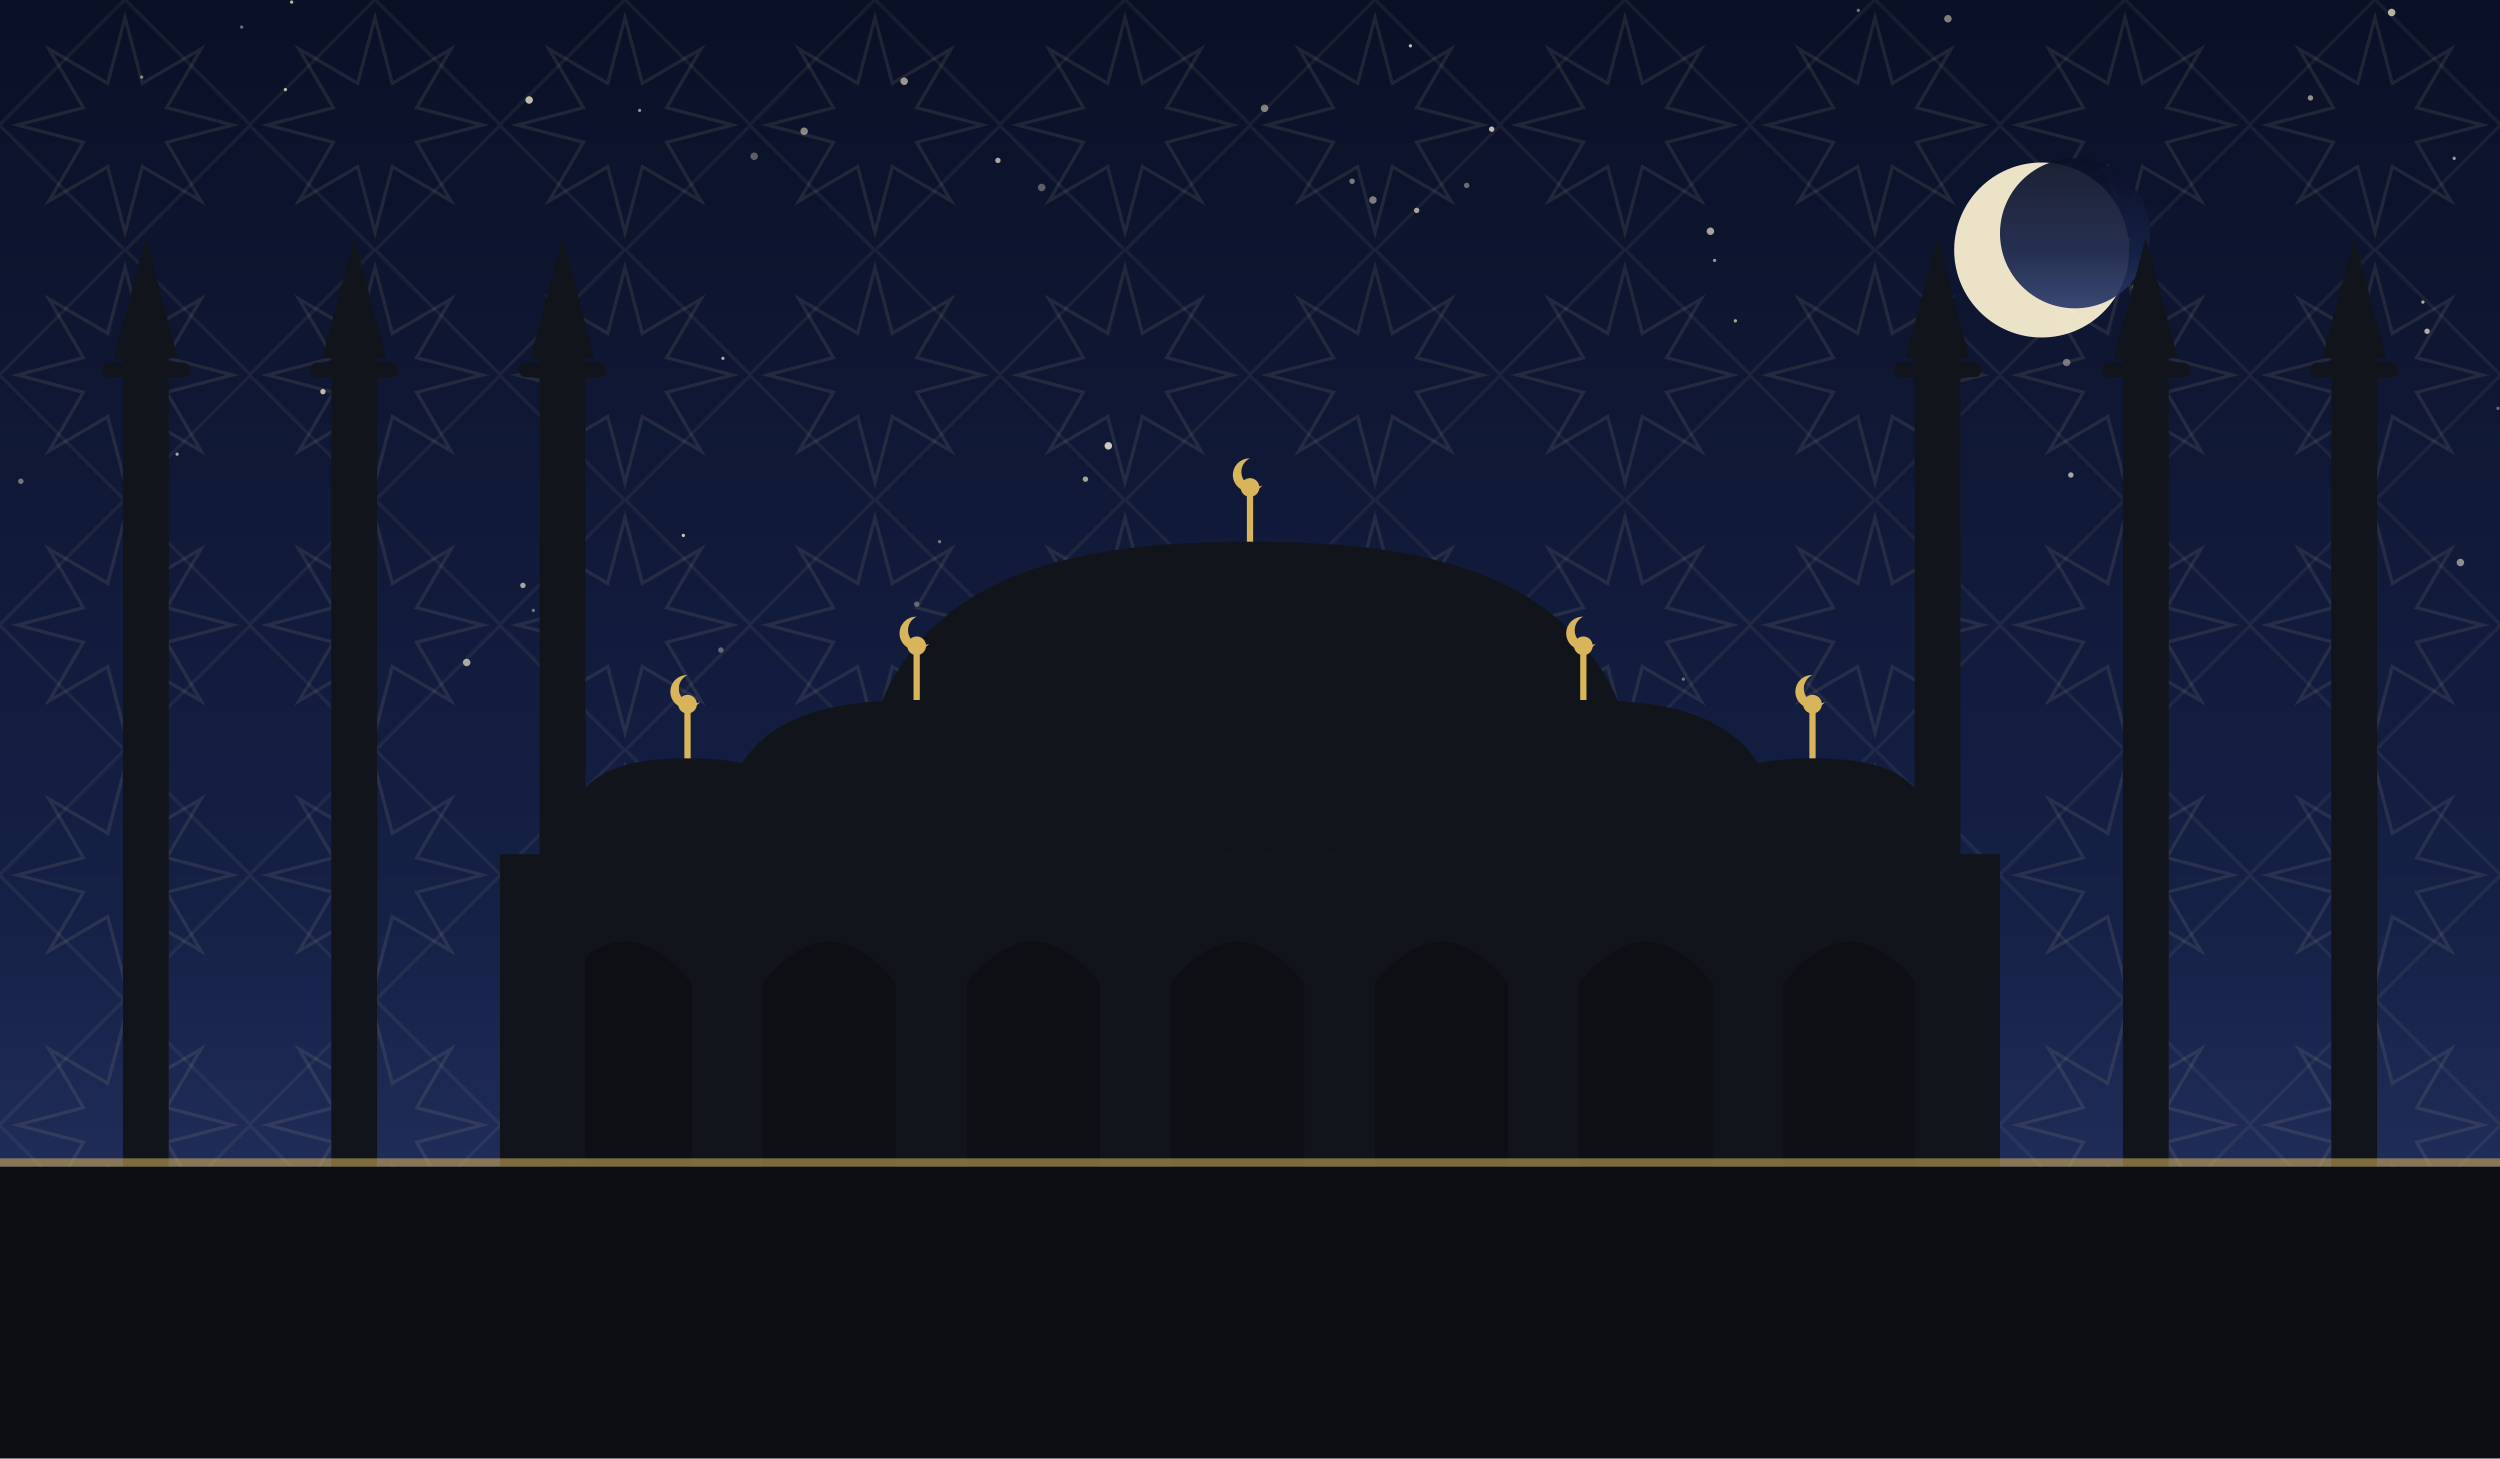
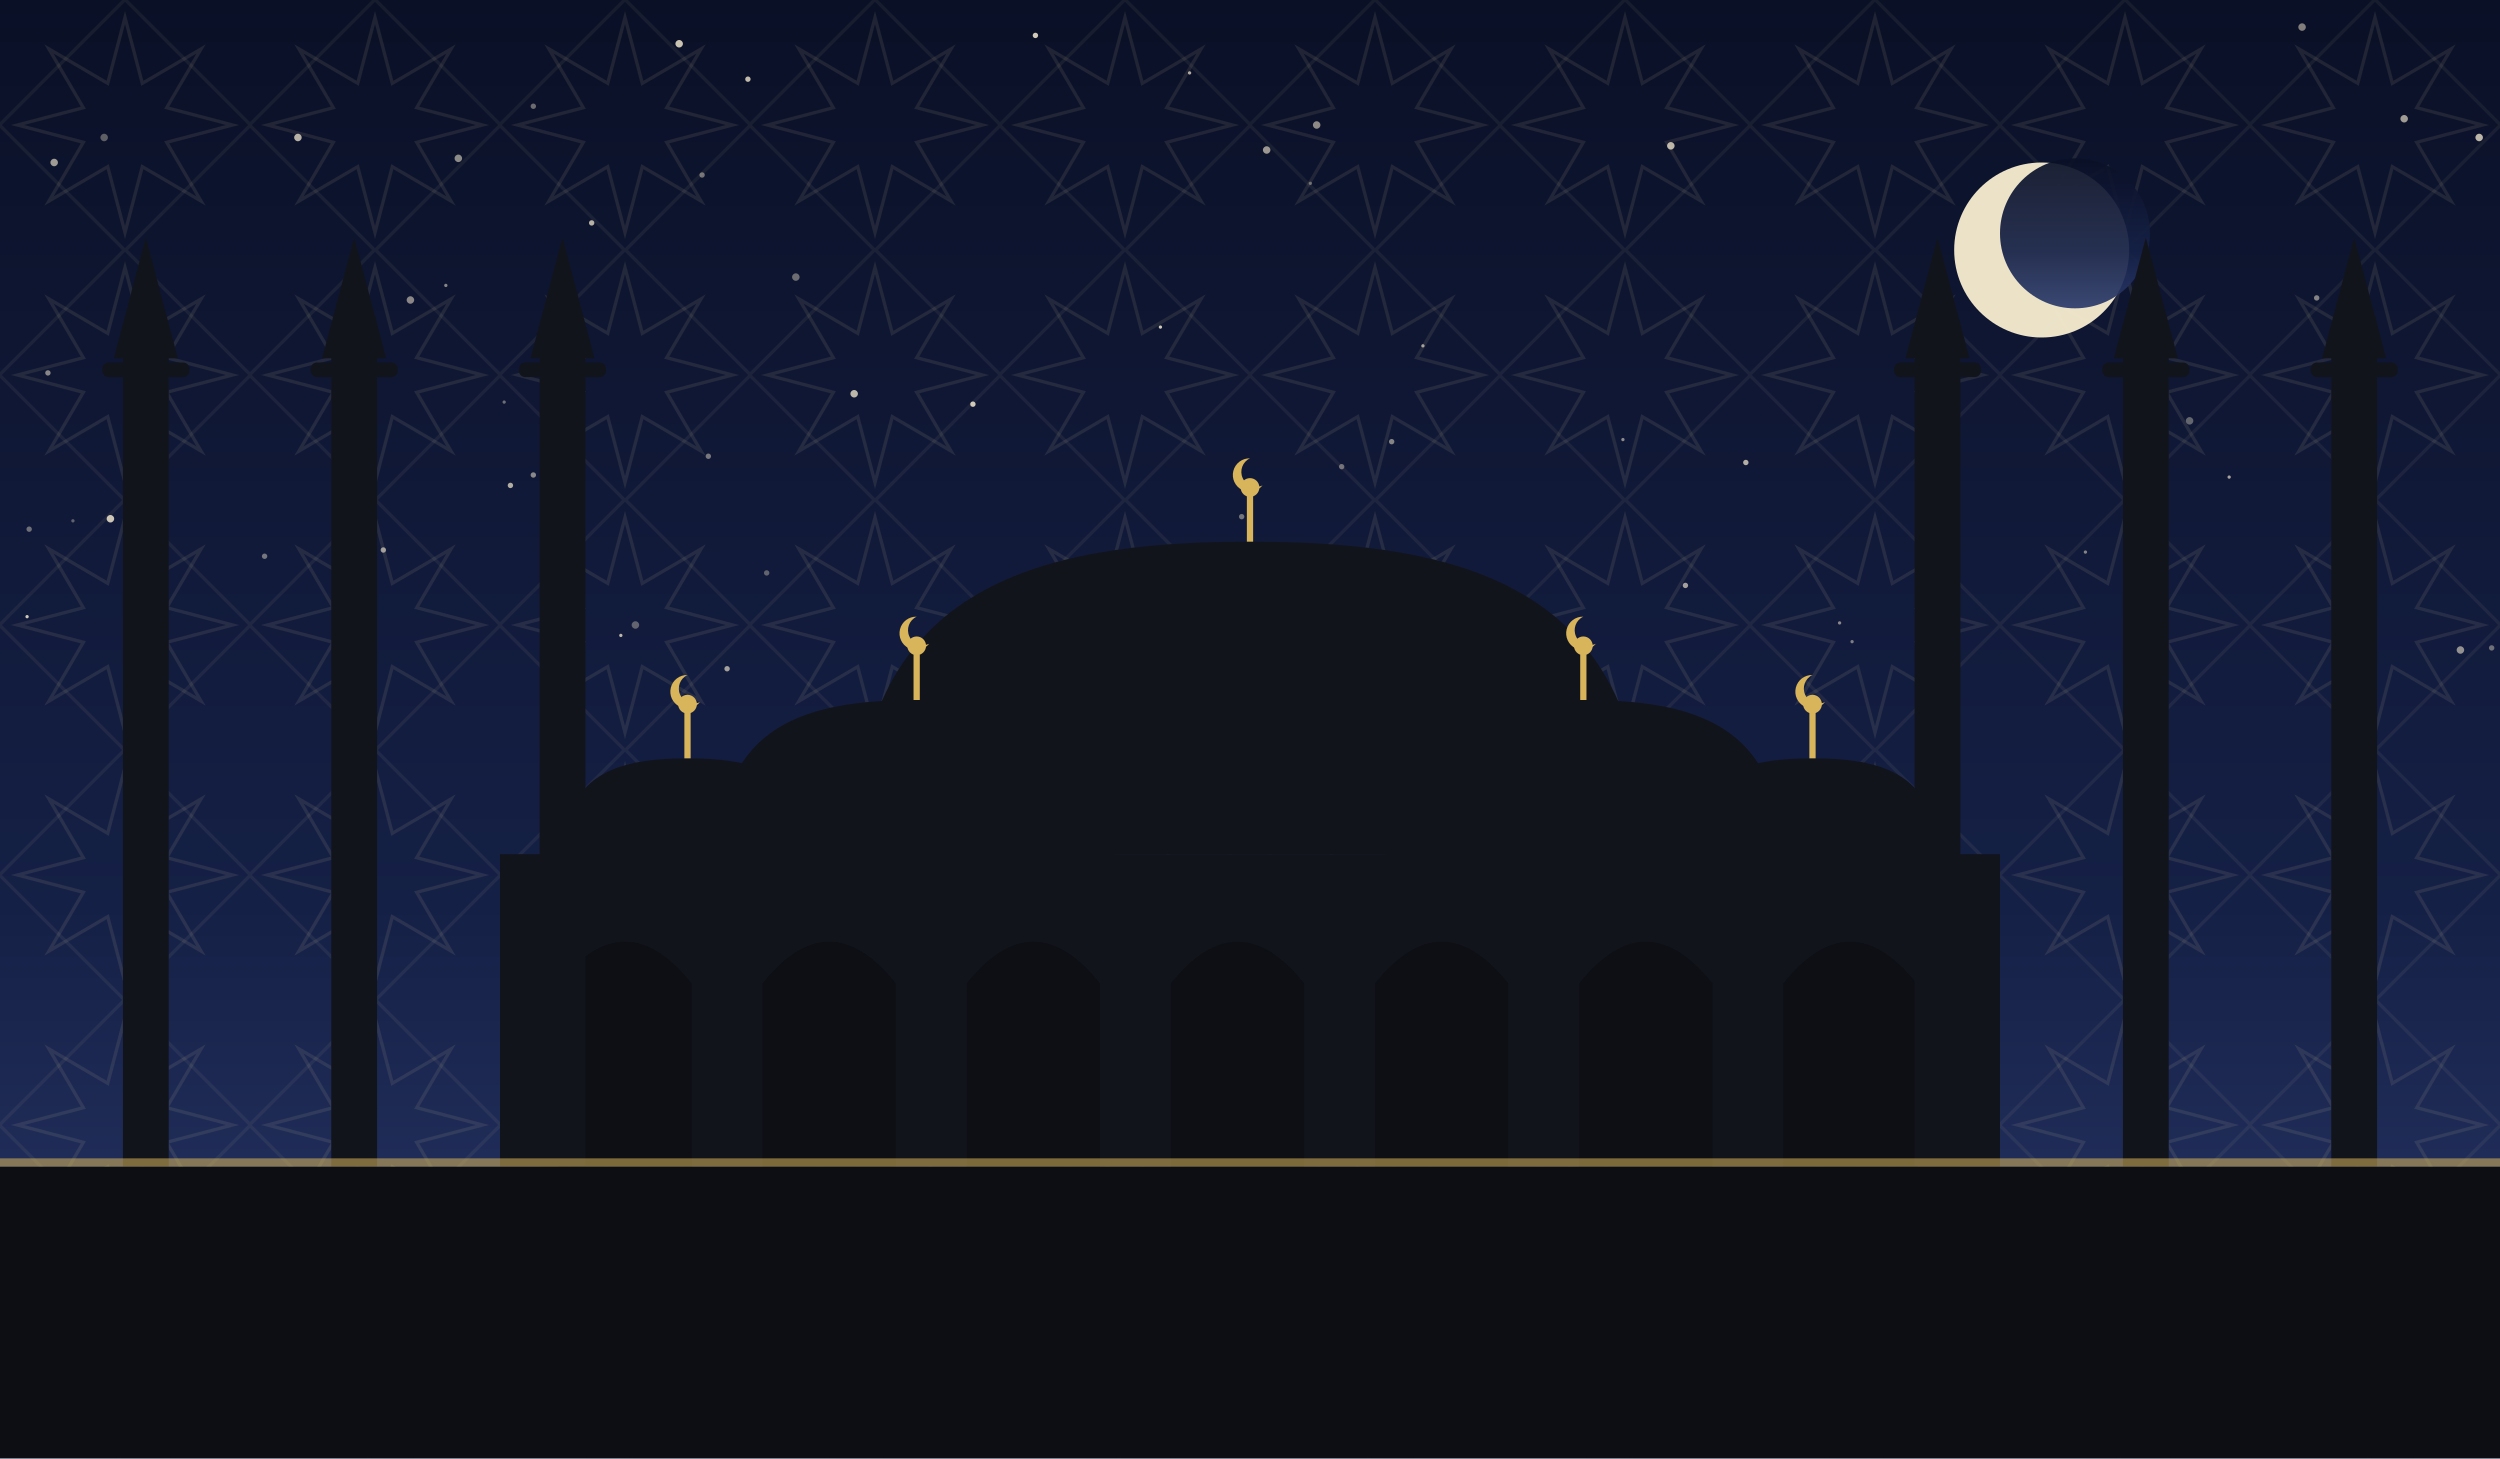
<svg xmlns="http://www.w3.org/2000/svg" viewBox="0 0 1200 700" role="img">
  <defs>
    <linearGradient id="sky" x1="0" y1="0" x2="0" y2="1">
      <stop offset="0" stop-color="#0a1026" />
      <stop offset="0.62" stop-color="#152046" />
      <stop offset="1" stop-color="#2b3a6b" />
    </linearGradient>
    <pattern id="g1" width="120" height="120" patternUnits="userSpaceOnUse">
      <polygon points="111.6,60.0 80.0,68.3 96.5,96.5 68.3,80.0 60.0,111.6 51.7,80.0 23.5,96.5 40.0,68.3 8.4,60.0 40.0,51.7 23.5,23.5 51.7,40.0 60.0,8.4 68.3,40.0 96.5,23.5 80.0,51.7" fill="none" stroke="#e8d9a8" stroke-width="1.6" opacity="0.1" />
      <rect x="17.4" y="17.4" width="85.2" height="85.2" fill="none" stroke="#e8d9a8" stroke-width="1.6" opacity="0.07" transform="rotate(45 60.0 60.0)" />
    </pattern>
  </defs>
  <rect width="1200" height="700" fill="url(#sky)" />
  <rect width="1200" height="700" fill="url(#g1)" />
-   <circle cx="991" cy="121" r="1.8" fill="#f7ecd2" opacity="0.46" />
-   <circle cx="521" cy="230" r="1.3" fill="#f7ecd2" opacity="0.65" />
-   <circle cx="1148" cy="6" r="1.8" fill="#f7ecd2" opacity="0.73" />
-   <circle cx="256" cy="293" r="0.8" fill="#f7ecd2" opacity="0.43" />
-   <circle cx="77" cy="243" r="1.8" fill="#f7ecd2" opacity="0.46" />
-   <circle cx="347" cy="172" r="0.8" fill="#f7ecd2" opacity="0.69" />
-   <circle cx="994" cy="228" r="1.3" fill="#f7ecd2" opacity="0.67" />
-   <circle cx="362" cy="75" r="1.8" fill="#f7ecd2" opacity="0.35" />
-   <circle cx="1163" cy="145" r="0.8" fill="#f7ecd2" opacity="0.70" />
-   <circle cx="973" cy="94" r="1.8" fill="#f7ecd2" opacity="0.47" />
-   <circle cx="440" cy="290" r="1.3" fill="#f7ecd2" opacity="0.35" />
-   <circle cx="68" cy="37" r="0.8" fill="#f7ecd2" opacity="0.51" />
-   <circle cx="649" cy="87" r="1.3" fill="#f7ecd2" opacity="0.48" />
-   <circle cx="1199" cy="196" r="0.8" fill="#f7ecd2" opacity="0.39" />
-   <circle cx="686" cy="332" r="1.3" fill="#f7ecd2" opacity="0.37" />
-   <circle cx="574" cy="319" r="1.8" fill="#f7ecd2" opacity="0.41" />
-   <circle cx="935" cy="9" r="1.8" fill="#f7ecd2" opacity="0.50" />
-   <circle cx="1025" cy="138" r="1.8" fill="#f7ecd2" opacity="0.35" />
-   <circle cx="532" cy="214" r="1.8" fill="#f7ecd2" opacity="0.83" />
-   <circle cx="680" cy="101" r="1.3" fill="#f7ecd2" opacity="0.65" />
-   <circle cx="821" cy="111" r="1.8" fill="#f7ecd2" opacity="0.66" />
-   <circle cx="451" cy="260" r="0.8" fill="#f7ecd2" opacity="0.45" />
-   <circle cx="1178" cy="76" r="0.8" fill="#f7ecd2" opacity="0.63" />
-   <circle cx="386" cy="63" r="1.8" fill="#f7ecd2" opacity="0.53" />
-   <circle cx="307" cy="53" r="0.8" fill="#f7ecd2" opacity="0.56" />
-   <circle cx="677" cy="22" r="0.8" fill="#f7ecd2" opacity="0.79" />
-   <circle cx="224" cy="318" r="1.8" fill="#f7ecd2" opacity="0.67" />
-   <circle cx="892" cy="5" r="0.8" fill="#f7ecd2" opacity="0.45" />
-   <circle cx="593" cy="315" r="1.8" fill="#f7ecd2" opacity="0.80" />
-   <circle cx="503" cy="304" r="0.8" fill="#f7ecd2" opacity="0.47" />
-   <circle cx="70" cy="200" r="0.8" fill="#f7ecd2" opacity="0.35" />
-   <circle cx="998" cy="127" r="0.8" fill="#f7ecd2" opacity="0.81" />
-   <circle cx="479" cy="77" r="1.3" fill="#f7ecd2" opacity="0.68" />
-   <circle cx="1129" cy="226" r="1.8" fill="#f7ecd2" opacity="0.39" />
-   <circle cx="716" cy="62" r="1.3" fill="#f7ecd2" opacity="0.77" />
-   <circle cx="704" cy="89" r="1.3" fill="#f7ecd2" opacity="0.41" />
-   <circle cx="1165" cy="159" r="1.3" fill="#f7ecd2" opacity="0.70" />
-   <circle cx="155" cy="188" r="1.3" fill="#f7ecd2" opacity="0.75" />
-   <circle cx="962" cy="104" r="1.3" fill="#f7ecd2" opacity="0.83" />
-   <circle cx="10" cy="231" r="1.3" fill="#f7ecd2" opacity="0.45" />
-   <circle cx="251" cy="281" r="1.3" fill="#f7ecd2" opacity="0.66" />
-   <circle cx="1181" cy="270" r="1.8" fill="#f7ecd2" opacity="0.55" />
-   <circle cx="808" cy="326" r="0.8" fill="#f7ecd2" opacity="0.43" />
-   <circle cx="116" cy="13" r="0.8" fill="#f7ecd2" opacity="0.43" />
-   <circle cx="137" cy="43" r="0.8" fill="#f7ecd2" opacity="0.76" />
-   <circle cx="607" cy="52" r="1.8" fill="#f7ecd2" opacity="0.49" />
-   <circle cx="254" cy="48" r="1.8" fill="#f7ecd2" opacity="0.77" />
-   <circle cx="1022" cy="115" r="0.8" fill="#f7ecd2" opacity="0.65" />
-   <circle cx="823" cy="125" r="0.8" fill="#f7ecd2" opacity="0.60" />
-   <circle cx="833" cy="154" r="0.8" fill="#f7ecd2" opacity="0.67" />
-   <circle cx="500" cy="90" r="1.8" fill="#f7ecd2" opacity="0.35" />
-   <circle cx="328" cy="257" r="0.8" fill="#f7ecd2" opacity="0.81" />
-   <circle cx="1109" cy="47" r="1.3" fill="#f7ecd2" opacity="0.58" />
-   <circle cx="659" cy="96" r="1.8" fill="#f7ecd2" opacity="0.49" />
-   <circle cx="346" cy="312" r="1.3" fill="#f7ecd2" opacity="0.37" />
-   <circle cx="434" cy="39" r="1.8" fill="#f7ecd2" opacity="0.61" />
-   <circle cx="995" cy="149" r="1.3" fill="#f7ecd2" opacity="0.40" />
-   <circle cx="85" cy="218" r="0.8" fill="#f7ecd2" opacity="0.65" />
-   <circle cx="992" cy="174" r="1.8" fill="#f7ecd2" opacity="0.43" />
-   <circle cx="140" cy="1" r="0.8" fill="#f7ecd2" opacity="0.75" />
+   <circle cx="184" cy="264" r="1.3" fill="#f7ecd2" opacity="0.61" />
+   <circle cx="410" cy="189" r="1.8" fill="#f7ecd2" opacity="0.75" />
+   <circle cx="245" cy="233" r="1.3" fill="#f7ecd2" opacity="0.70" />
+   <circle cx="337" cy="84" r="1.3" fill="#f7ecd2" opacity="0.43" />
+   <circle cx="1190" cy="66" r="1.8" fill="#f7ecd2" opacity="0.75" />
+   <circle cx="1196" cy="311" r="1.3" fill="#f7ecd2" opacity="0.41" />
+   <circle cx="571" cy="35" r="0.8" fill="#f7ecd2" opacity="0.70" />
+   <circle cx="683" cy="166" r="0.8" fill="#f7ecd2" opacity="0.63" />
+   <circle cx="596" cy="248" r="1.3" fill="#f7ecd2" opacity="0.43" />
+   <circle cx="382" cy="133" r="1.8" fill="#f7ecd2" opacity="0.41" />
+   <circle cx="497" cy="17" r="1.3" fill="#f7ecd2" opacity="0.84" />
+   <circle cx="629" cy="88" r="0.8" fill="#f7ecd2" opacity="0.37" />
+   <circle cx="802" cy="70" r="1.8" fill="#f7ecd2" opacity="0.75" />
+   <circle cx="368" cy="275" r="1.3" fill="#f7ecd2" opacity="0.35" />
+   <circle cx="23" cy="179" r="1.3" fill="#f7ecd2" opacity="0.52" />
+   <circle cx="175" cy="190" r="1.8" fill="#f7ecd2" opacity="0.35" />
+   <circle cx="608" cy="72" r="1.8" fill="#f7ecd2" opacity="0.61" />
+   <circle cx="1154" cy="57" r="1.8" fill="#f7ecd2" opacity="0.63" />
+   <circle cx="349" cy="321" r="1.3" fill="#f7ecd2" opacity="0.64" />
+   <circle cx="521" cy="272" r="1.3" fill="#f7ecd2" opacity="0.47" />
+   <circle cx="14" cy="254" r="1.3" fill="#f7ecd2" opacity="0.41" />
+   <circle cx="340" cy="219" r="1.3" fill="#f7ecd2" opacity="0.45" />
+   <circle cx="275" cy="303" r="1.8" fill="#f7ecd2" opacity="0.60" />
+   <circle cx="467" cy="194" r="1.3" fill="#f7ecd2" opacity="0.83" />
+   <circle cx="220" cy="76" r="1.8" fill="#f7ecd2" opacity="0.55" />
+   <circle cx="326" cy="21" r="1.8" fill="#f7ecd2" opacity="0.81" />
+   <circle cx="1001" cy="265" r="0.8" fill="#f7ecd2" opacity="0.50" />
+   <circle cx="13" cy="296" r="0.8" fill="#f7ecd2" opacity="0.83" />
+   <circle cx="26" cy="78" r="1.8" fill="#f7ecd2" opacity="0.63" />
+   <circle cx="1112" cy="143" r="1.3" fill="#f7ecd2" opacity="0.51" />
+   <circle cx="127" cy="267" r="1.3" fill="#f7ecd2" opacity="0.44" />
+   <circle cx="359" cy="38" r="1.3" fill="#f7ecd2" opacity="0.77" />
+   <circle cx="632" cy="60" r="1.8" fill="#f7ecd2" opacity="0.55" />
+   <circle cx="298" cy="305" r="0.8" fill="#f7ecd2" opacity="0.75" />
+   <circle cx="53" cy="249" r="1.8" fill="#f7ecd2" opacity="0.82" />
+   <circle cx="305" cy="300" r="1.8" fill="#f7ecd2" opacity="0.35" />
+   <circle cx="838" cy="222" r="1.3" fill="#f7ecd2" opacity="0.71" />
+   <circle cx="284" cy="107" r="1.3" fill="#f7ecd2" opacity="0.73" />
+   <circle cx="779" cy="211" r="0.8" fill="#f7ecd2" opacity="0.54" />
+   <circle cx="1051" cy="202" r="1.8" fill="#f7ecd2" opacity="0.37" />
+   <circle cx="644" cy="224" r="1.3" fill="#f7ecd2" opacity="0.41" />
+   <circle cx="1070" cy="229" r="0.8" fill="#f7ecd2" opacity="0.65" />
+   <circle cx="1105" cy="13" r="1.8" fill="#f7ecd2" opacity="0.50" />
+   <circle cx="197" cy="144" r="1.8" fill="#f7ecd2" opacity="0.53" />
+   <circle cx="50" cy="66" r="1.8" fill="#f7ecd2" opacity="0.35" />
+   <circle cx="256" cy="51" r="1.3" fill="#f7ecd2" opacity="0.41" />
+   <circle cx="1031" cy="335" r="1.3" fill="#f7ecd2" opacity="0.70" />
+   <circle cx="143" cy="66" r="1.8" fill="#f7ecd2" opacity="0.73" />
+   <circle cx="256" cy="228" r="1.3" fill="#f7ecd2" opacity="0.53" />
+   <circle cx="242" cy="193" r="0.8" fill="#f7ecd2" opacity="0.41" />
+   <circle cx="557" cy="157" r="0.8" fill="#f7ecd2" opacity="0.84" />
+   <circle cx="889" cy="308" r="0.8" fill="#f7ecd2" opacity="0.47" />
+   <circle cx="62" cy="230" r="1.3" fill="#f7ecd2" opacity="0.45" />
+   <circle cx="1028" cy="315" r="1.8" fill="#f7ecd2" opacity="0.55" />
+   <circle cx="883" cy="299" r="0.8" fill="#f7ecd2" opacity="0.52" />
+   <circle cx="35" cy="250" r="0.8" fill="#f7ecd2" opacity="0.35" />
+   <circle cx="668" cy="212" r="1.3" fill="#f7ecd2" opacity="0.51" />
+   <circle cx="214" cy="137" r="0.8" fill="#f7ecd2" opacity="0.53" />
+   <circle cx="809" cy="281" r="1.3" fill="#f7ecd2" opacity="0.64" />
+   <circle cx="1181" cy="312" r="1.8" fill="#f7ecd2" opacity="0.57" />
  <circle cx="980" cy="120" r="42" fill="#f6ecd0" opacity="0.95" />
  <circle cx="996" cy="112" r="36" fill="url(#sky)" opacity="0.92" />
  <rect x="240" y="410" width="720" height="150" fill="#12141c" />
  <path d="M 268 560 L 268 472 Q 300 432 332 472 L 332 560 Z" fill="#0c0e14" opacity="0.9" />
  <path d="M 366 560 L 366 472 Q 398 432 430 472 L 430 560 Z" fill="#0c0e14" opacity="0.9" />
  <path d="M 464 560 L 464 472 Q 496 432 528 472 L 528 560 Z" fill="#0c0e14" opacity="0.9" />
  <path d="M 562 560 L 562 472 Q 594 432 626 472 L 626 560 Z" fill="#0c0e14" opacity="0.9" />
  <path d="M 660 560 L 660 472 Q 692 432 724 472 L 724 560 Z" fill="#0c0e14" opacity="0.9" />
  <path d="M 758 560 L 758 472 Q 790 432 822 472 L 822 560 Z" fill="#0c0e14" opacity="0.9" />
  <path d="M 856 560 L 856 472 Q 888 432 920 472 L 920 560 Z" fill="#0c0e14" opacity="0.9" />
  <path d="M 410 410 C 410 282.5, 495.5 260, 600 260 C 704.5 260, 790 282.5, 790 410 Z" fill="#12141c" />
  <line x1="600" y1="260" x2="600" y2="238" stroke="#d8b45a" stroke-width="3" />
  <circle cx="600" cy="234" r="4.5" fill="#d8b45a" />
  <path d="M 600 220 a 8 8 0 1 0 6 13 a 6.4 6.4 0 1 1 -6 -13 Z" fill="#d8b45a" />
  <path d="M 345 412 C 345 347.4, 387.75 336.0, 440 336.0 C 492.25 336.0, 535 347.4, 535 412 Z" fill="#12141c" />
  <line x1="440" y1="336.0" x2="440" y2="314.0" stroke="#d8b45a" stroke-width="3" />
  <circle cx="440" cy="310.0" r="4.5" fill="#d8b45a" />
  <path d="M 440 296.0 a 8 8 0 1 0 6 13 a 6.4 6.4 0 1 1 -6 -13 Z" fill="#d8b45a" />
  <path d="M 665 412 C 665 347.4, 707.75 336.0, 760 336.0 C 812.25 336.0, 855 347.4, 855 412 Z" fill="#12141c" />
  <line x1="760" y1="336.0" x2="760" y2="314.0" stroke="#d8b45a" stroke-width="3" />
  <circle cx="760" cy="310.0" r="4.5" fill="#d8b45a" />
  <path d="M 760 296.0 a 8 8 0 1 0 6 13 a 6.4 6.4 0 1 1 -6 -13 Z" fill="#d8b45a" />
  <path d="M 270 412 C 270 371.2, 297.0 364.0, 330 364.0 C 363.0 364.0, 390 371.2, 390 412 Z" fill="#12141c" />
  <line x1="330" y1="364.0" x2="330" y2="342.0" stroke="#d8b45a" stroke-width="3" />
  <circle cx="330" cy="338.0" r="4.5" fill="#d8b45a" />
  <path d="M 330 324.0 a 8 8 0 1 0 6 13 a 6.4 6.4 0 1 1 -6 -13 Z" fill="#d8b45a" />
  <path d="M 810 412 C 810 371.2, 837.0 364.0, 870 364.0 C 903.0 364.0, 930 371.2, 930 412 Z" fill="#12141c" />
  <line x1="870" y1="364.0" x2="870" y2="342.0" stroke="#d8b45a" stroke-width="3" />
  <circle cx="870" cy="338.0" r="4.5" fill="#d8b45a" />
  <path d="M 870 324.0 a 8 8 0 1 0 6 13 a 6.4 6.4 0 1 1 -6 -13 Z" fill="#d8b45a" />
  <rect x="59.0" y="170" width="22" height="390" fill="#12141c" />
  <rect x="49.1" y="174" width="41.8" height="7" rx="3" fill="#12141c" />
  <path d="M 54.6 172 L 70 114 L 85.4 172 Z" fill="#12141c" />
  <rect x="159.0" y="170" width="22" height="390" fill="#12141c" />
  <rect x="149.1" y="174" width="41.8" height="7" rx="3" fill="#12141c" />
  <path d="M 154.6 172 L 170 114 L 185.4 172 Z" fill="#12141c" />
  <rect x="259.0" y="170" width="22" height="390" fill="#12141c" />
  <rect x="249.1" y="174" width="41.8" height="7" rx="3" fill="#12141c" />
  <path d="M 254.6 172 L 270 114 L 285.4 172 Z" fill="#12141c" />
  <rect x="919.0" y="170" width="22" height="390" fill="#12141c" />
  <rect x="909.1" y="174" width="41.8" height="7" rx="3" fill="#12141c" />
  <path d="M 914.6 172 L 930 114 L 945.4 172 Z" fill="#12141c" />
  <rect x="1019.0" y="170" width="22" height="390" fill="#12141c" />
  <rect x="1009.1" y="174" width="41.8" height="7" rx="3" fill="#12141c" />
  <path d="M 1014.6 172 L 1030 114 L 1045.4 172 Z" fill="#12141c" />
  <rect x="1119.0" y="170" width="22" height="390" fill="#12141c" />
  <rect x="1109.1" y="174" width="41.8" height="7" rx="3" fill="#12141c" />
  <path d="M 1114.6 172 L 1130 114 L 1145.4 172 Z" fill="#12141c" />
  <rect x="0" y="560" width="1200" height="140" fill="#0c0e14" />
  <rect x="0" y="556" width="1200" height="4" fill="#d8b45a" opacity="0.55" />
</svg>
